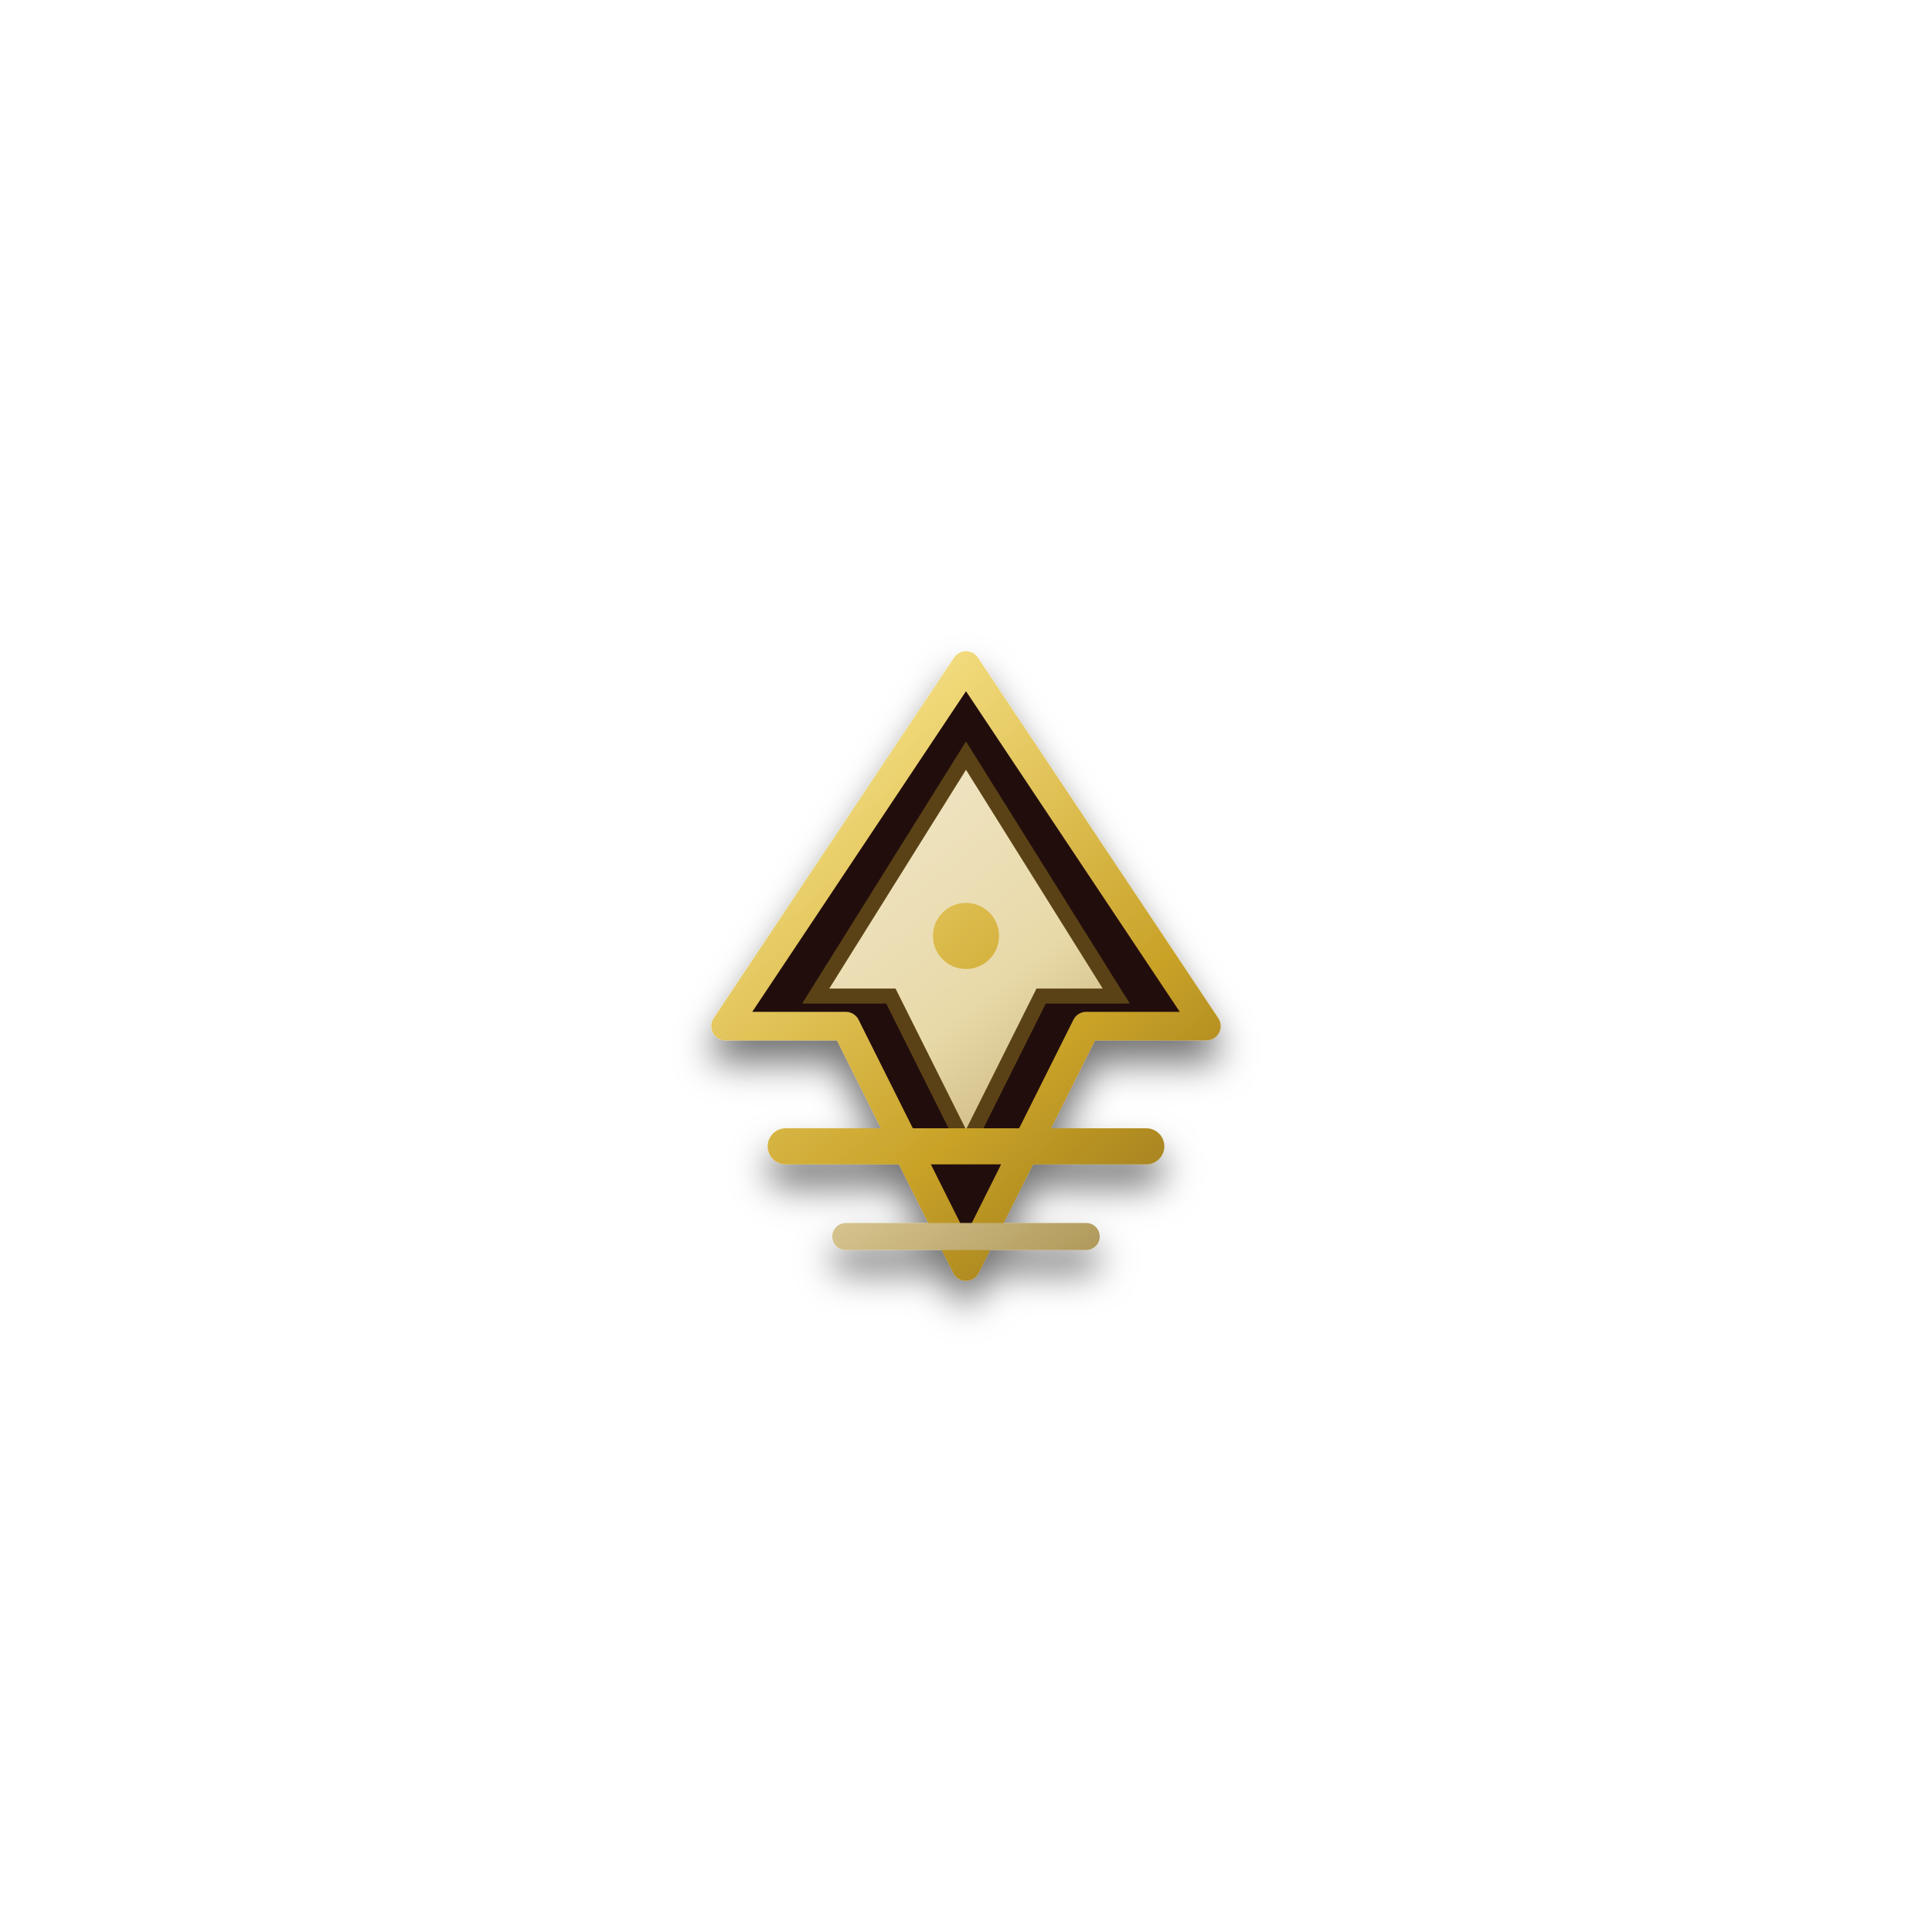
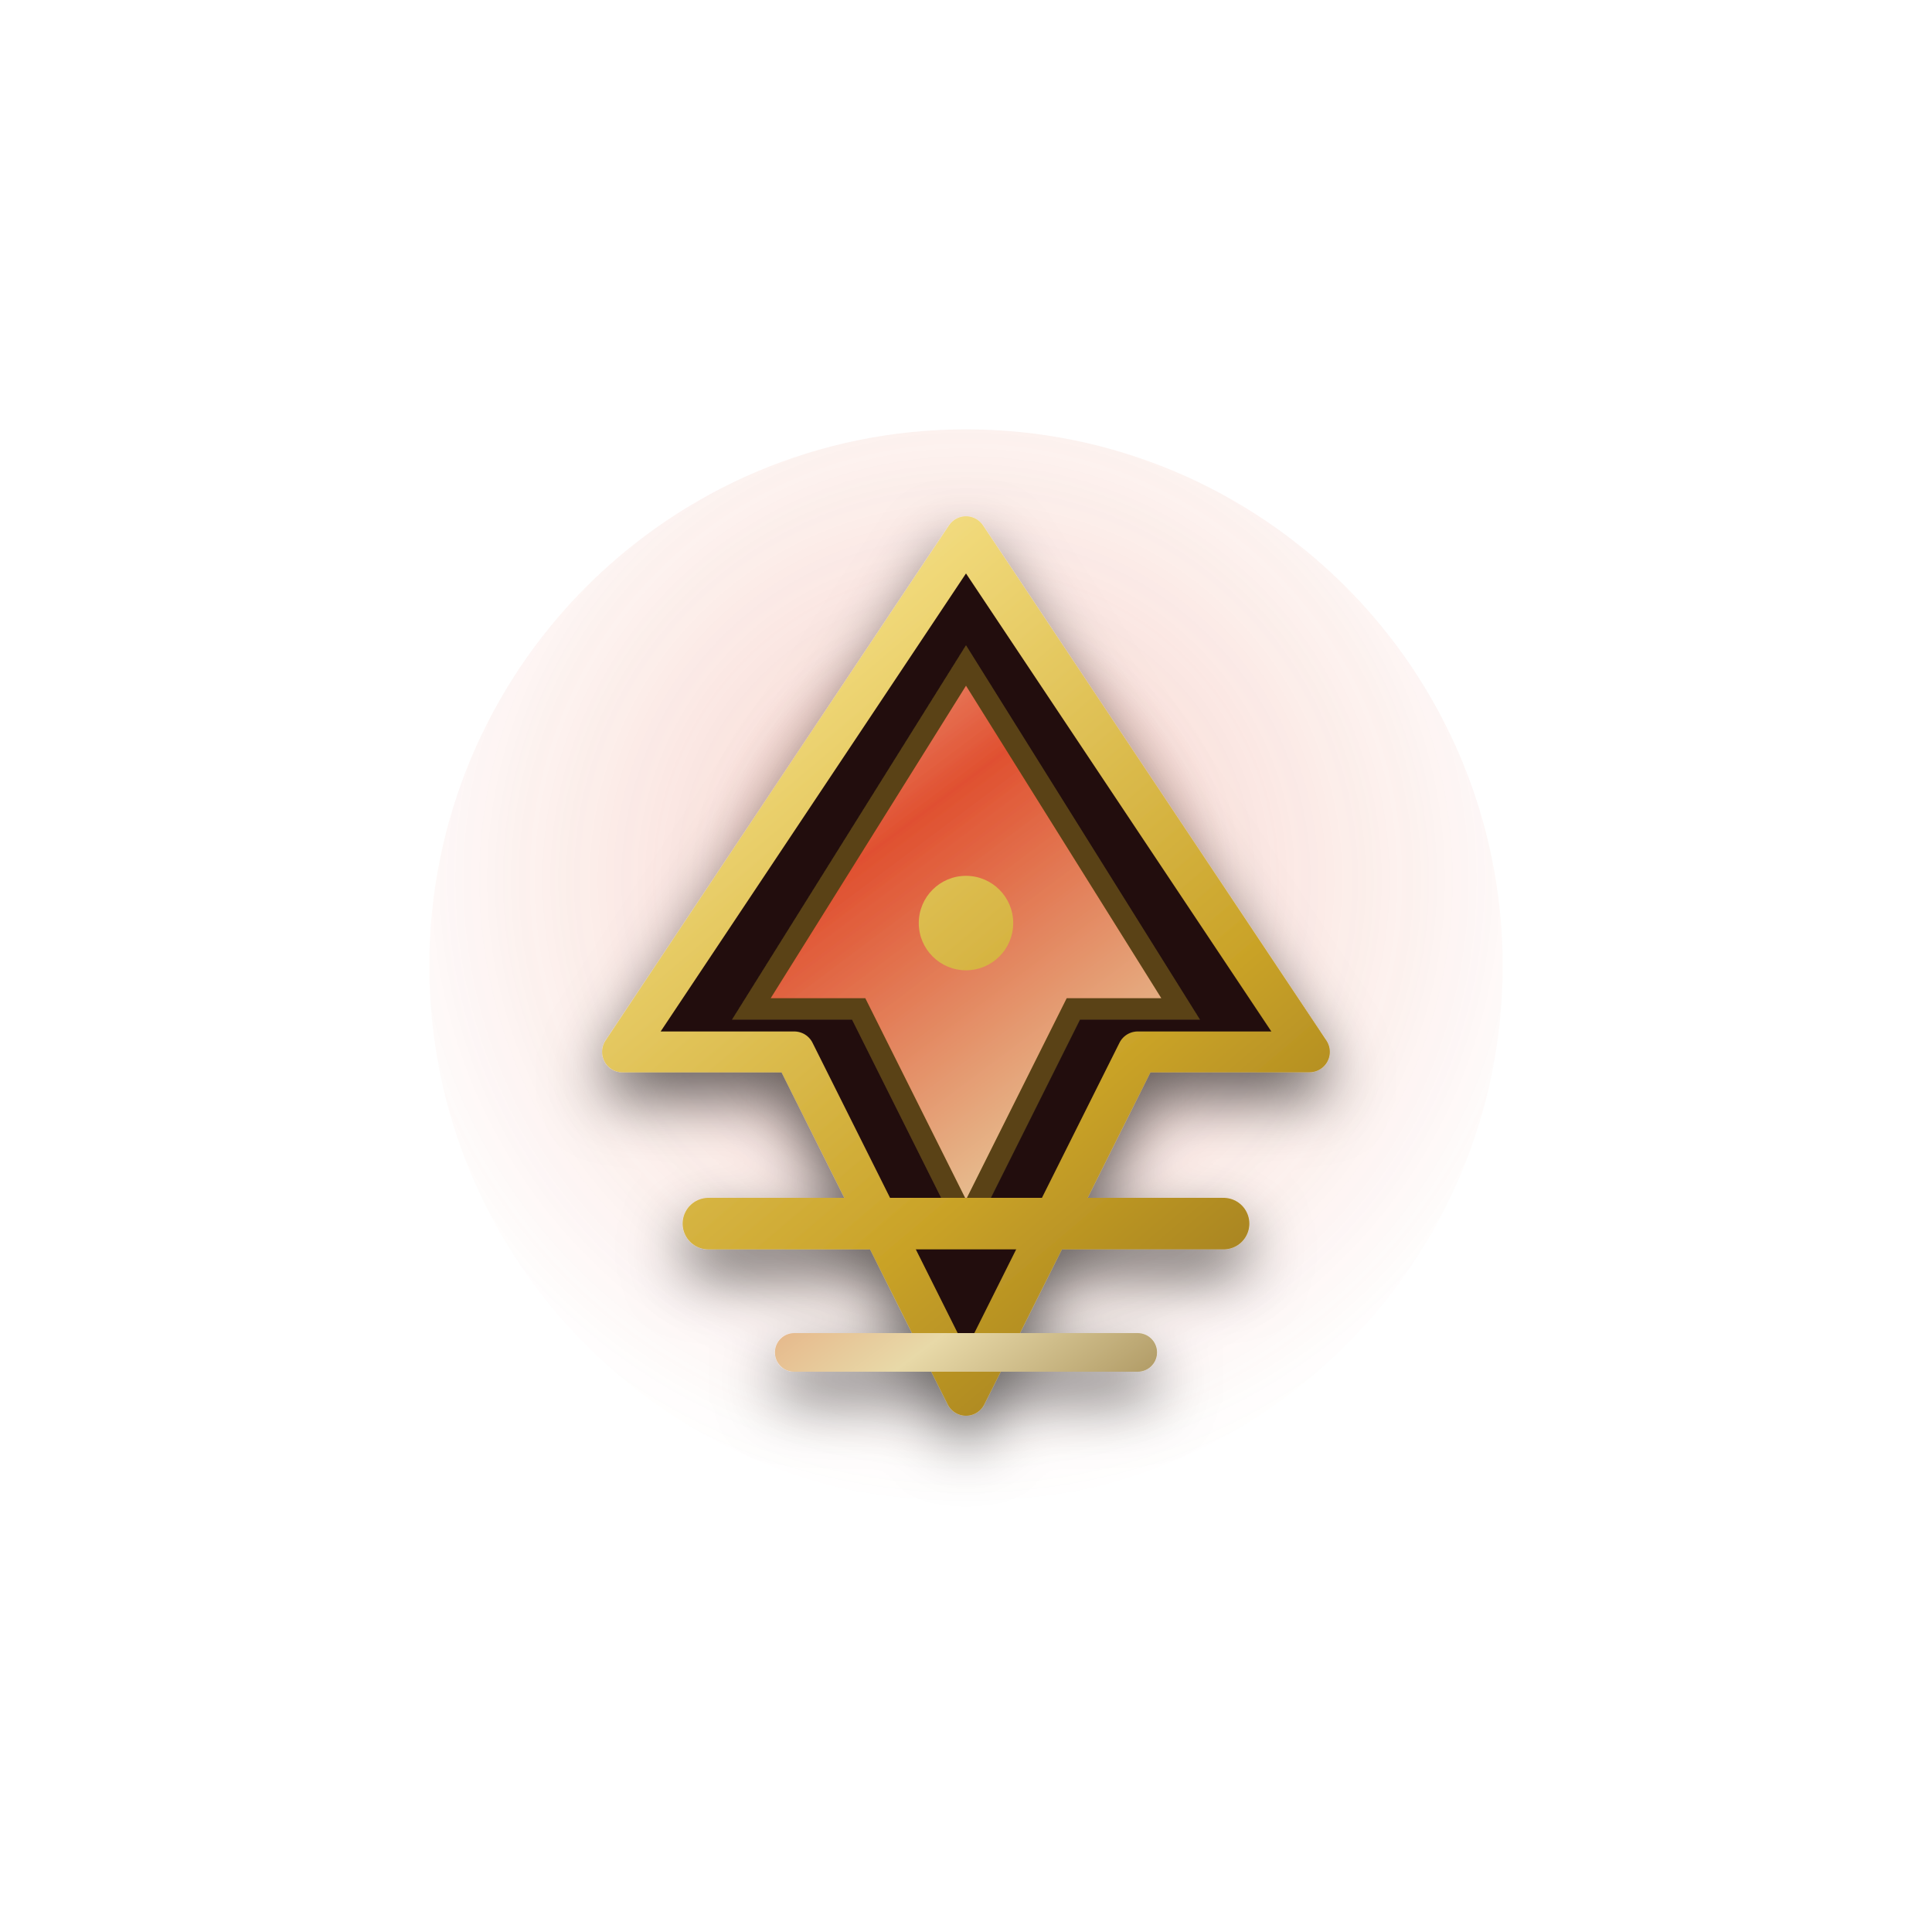
<svg xmlns="http://www.w3.org/2000/svg" viewBox="0 0 72 72" fill="none" aria-hidden="true">
  <defs>
-     <radialGradient id="gyeongnos1-aura" cx="50%" cy="48%" r="50%">
-       <stop stop-color="#e05030" stop-opacity=".38" />
-       <stop offset=".55" stop-color="#e05030" stop-opacity=".1" />
+     <radialGradient id="gyeongnos1-aura" cx="50%" cy="42%" r="58%">
+       <stop stop-color="#e05030" stop-opacity=".55" />
+       <stop offset=".42" stop-color="#e05030" stop-opacity=".18" />
      <stop offset="1" stop-color="#e05030" stop-opacity="0" />
    </radialGradient>
    <linearGradient id="gyeongnos1-gold" x1="14" y1="10" x2="58" y2="62" gradientUnits="userSpaceOnUse">
      <stop stop-color="#FFF8D6" />
      <stop offset=".28" stop-color="#F0D878" />
      <stop offset=".62" stop-color="#C9A227" />
      <stop offset="1" stop-color="#7A5A18" />
    </linearGradient>
    <linearGradient id="gyeongnos1-disc" x1="18" y1="14" x2="54" y2="58" gradientUnits="userSpaceOnUse">
-       <stop stop-color="#2A2216" />
-       <stop offset="1" stop-color="#12100A" />
+       <stop stop-color="#3A2E1A" />
+       <stop offset="1" stop-color="#14100A" />
    </linearGradient>
-     <linearGradient id="gyeongnos1-ink" x1="22" y1="18" x2="50" y2="54" gradientUnits="userSpaceOnUse">
-       <stop stop-color="#F5EDD8" />
-       <stop offset=".55" stop-color="#E8D9A8" />
-       <stop offset="1" stop-color="#A89050" />
+     <linearGradient id="gyeongnos1-ink" x1="22" y1="16" x2="52" y2="56" gradientUnits="userSpaceOnUse">
+       <stop stop-color="#FFF6E0" />
+       <stop offset=".35" stop-color="#e05030" />
+       <stop offset=".75" stop-color="#E8D9A8" />
+       <stop offset="1" stop-color="#8A7038" />
    </linearGradient>
    <linearGradient id="gyeongnos1-shine" x1="20" y1="14" x2="40" y2="34" gradientUnits="userSpaceOnUse">
-       <stop stop-color="#FFF6D0" stop-opacity=".85" />
-       <stop offset="1" stop-color="#C9A227" stop-opacity="0" />
+       <stop stop-color="#FFF6D0" stop-opacity=".9" />
+       <stop offset="1" stop-color="#e05030" stop-opacity="0" />
    </linearGradient>
-     <filter id="gyeongnos1-depth" x="-25%" y="-25%" width="150%" height="150%">
-       <feDropShadow dx="0" dy="1.5" stdDeviation="1.2" flood-color="#000" flood-opacity=".55" />
+     <filter id="gyeongnos1-depth" x="-30%" y="-30%" width="160%" height="160%">
+       <feDropShadow dx="0" dy="1.2" stdDeviation="1.4" flood-color="#000" flood-opacity=".6" />
    </filter>
  </defs>
-   <g filter="url(#gyeongnos1-depth)" transform="translate(36 36) scale(0.56) translate(-36 -36)">
+   <circle cx="36" cy="36" r="20" fill="url(#gyeongnos1-aura)" opacity=".85" />
+   <g filter="url(#gyeongnos1-depth)" transform="translate(36 36) scale(0.8) translate(-36 -36)">
    <path d="M20 40 36 16 52 40h-8l-8 16-8-16z" fill="#241010" stroke="url(#gyeongnos1-gold)" stroke-width="1.9" stroke-linejoin="round" />
    <path d="M26 38 36 22 46 38h-5l-5 10-5-10z" fill="url(#gyeongnos1-ink)" stroke="#5A4214" stroke-width="1" />
    <path d="M24 48h24" stroke="url(#gyeongnos1-gold)" stroke-width="2.4" stroke-linecap="round" />
    <path d="M28 54h16" stroke="url(#gyeongnos1-ink)" stroke-width="1.8" stroke-linecap="round" />
    <circle cx="36" cy="34" r="2.2" fill="url(#gyeongnos1-gold)" />
  </g>
</svg>
